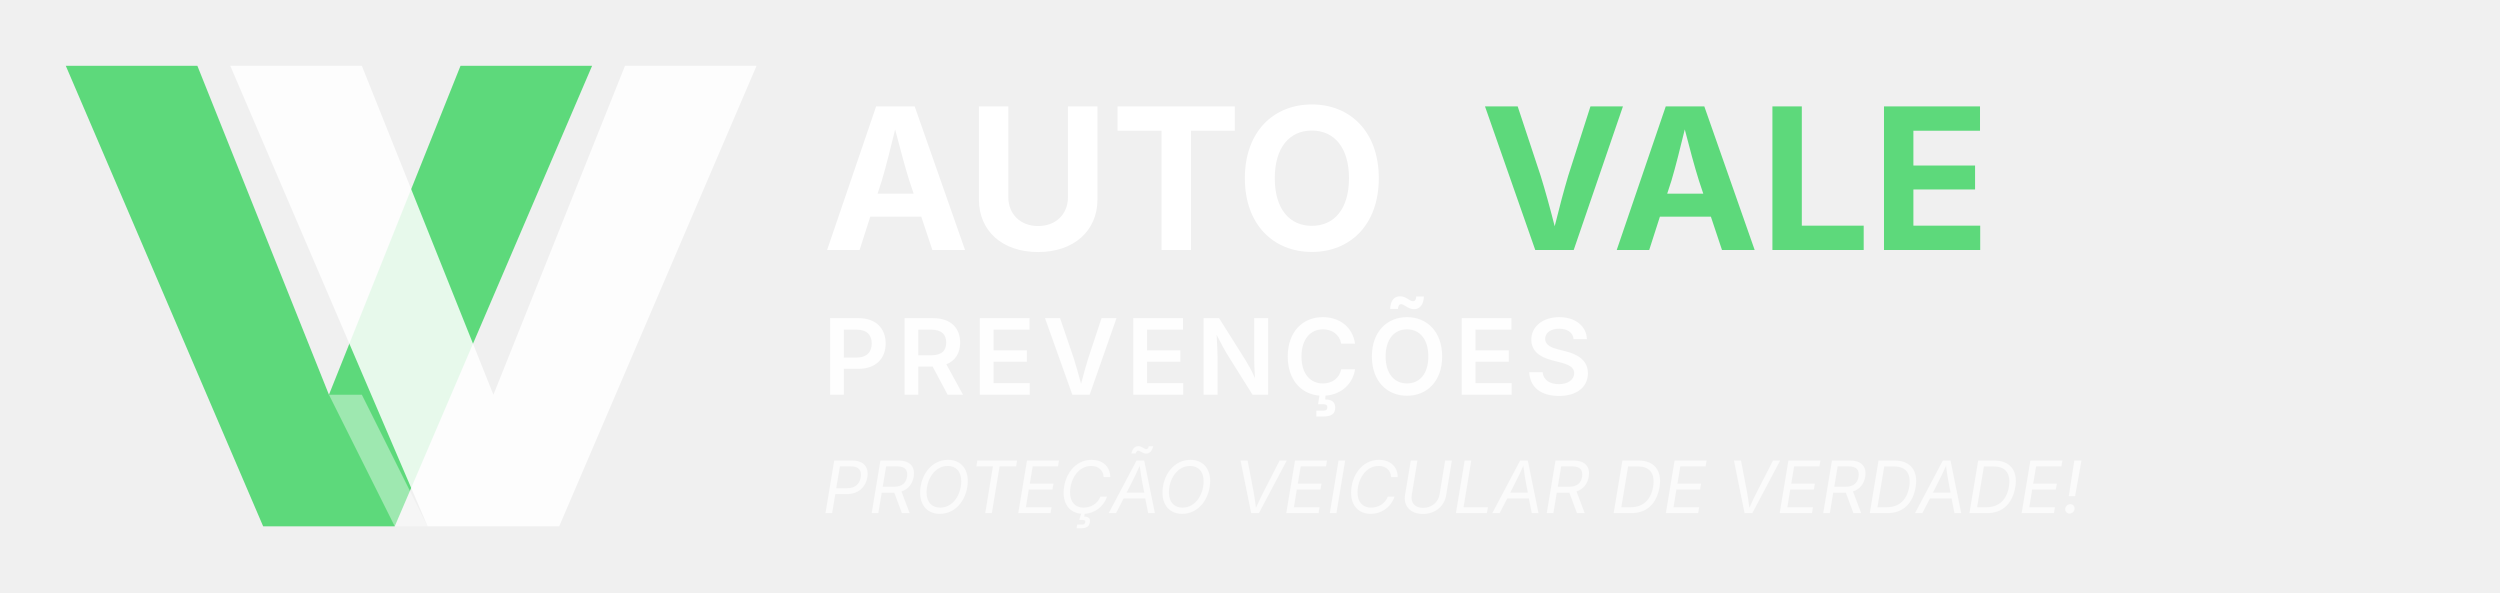
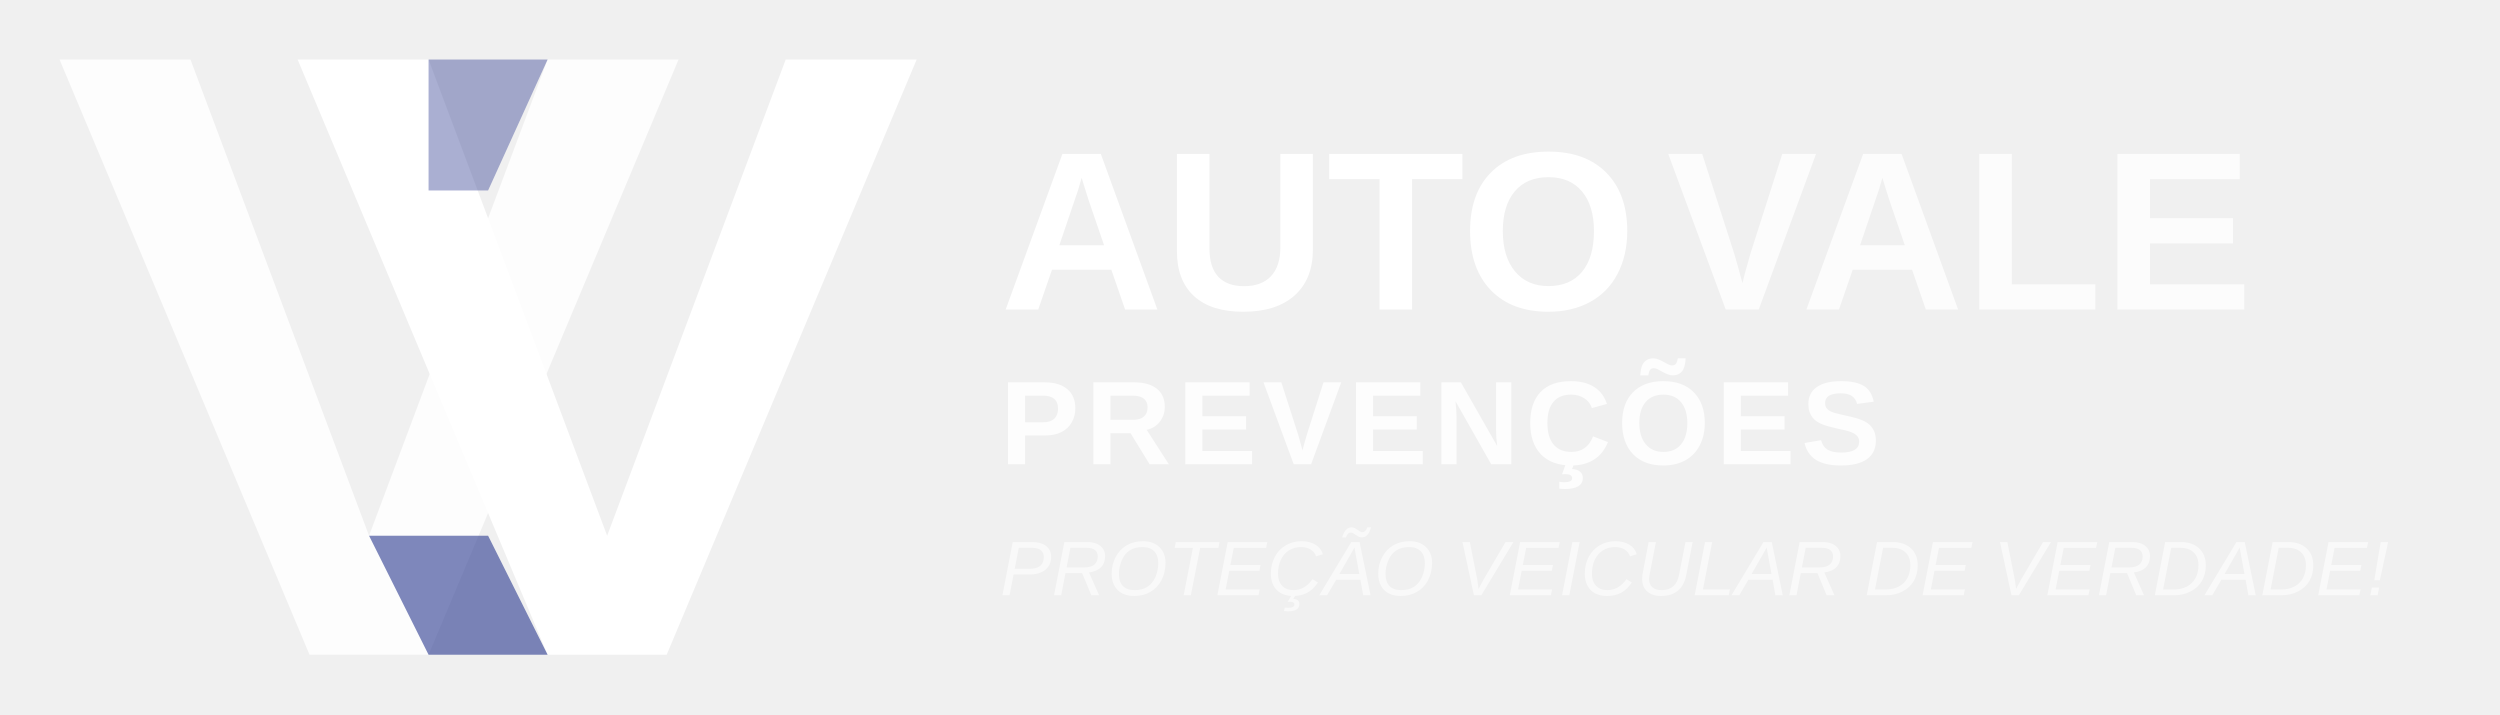
- <svg xmlns="http://www.w3.org/2000/svg" viewBox="0 0 380 90" fill="none">
-   <g transform="translate(0, 5)">
-     <path d="M10 5 L30 5 L50 55 L70 5 L90 5 L60 75 L40 75 Z" fill="#5DD97B" />
-     <path d="M35 5 L55 5 L75 55 L95 5 L115 5 L85 75 L65 75 Z" fill="rgba(255,255,255,0.85)" />
-     <path d="M50 55 L60 75 L65 75 L55 55 Z" fill="rgba(255,255,255,0.4)" />
+ <svg xmlns="http://www.w3.org/2000/svg" viewBox="0 0 420 120" fill="none">
+   <g transform="translate(10, 10)">
+     <path d="M0 0 L22 0 L52 80 L82 0 L104 0 L62 100 L42 100 Z" fill="rgba(255,255,255,0.85)" />
+     <path d="M40 0 L62 0 L92 80 L122 0 L144 0 L102 100 L82 100 Z" fill="white" />
+     <path d="M52 80 L62 100 L82 100 L72 80 Z" fill="rgba(43,57,144,0.6)" />
+     <path d="M62 0 L82 0 L72 22 L62 22 Z" fill="rgba(43,57,144,0.4)" />
  </g>
-   <text x="125" y="38" font-family="Inter, Arial, sans-serif" font-size="30" font-weight="700" fill="white">AUTO</text>
-   <text x="225" y="38" font-family="Inter, Arial, sans-serif" font-size="30" font-weight="700" fill="#5DD97B">VALE</text>
-   <text x="125" y="60" font-family="Inter, Arial, sans-serif" font-size="16" font-weight="600" fill="rgba(255,255,255,0.9)" letter-spacing="1">PREVENÇÕES</text>
-   <text x="125" y="78" font-family="Inter, Arial, sans-serif" font-size="11" font-weight="400" fill="rgba(255,255,255,0.7)" font-style="italic">PROTEÇÃO VEICULAR DE VERDADE!</text>
+   <text x="168" y="52" font-family="Arial, Helvetica, sans-serif" font-size="38" font-weight="700" fill="white">AUTO</text>
+   <text x="280" y="52" font-family="Arial, Helvetica, sans-serif" font-size="38" font-weight="700" fill="rgba(255,255,255,0.8)">VALE</text>
+   <text x="168" y="78" font-family="Arial, Helvetica, sans-serif" font-size="20" font-weight="700" fill="rgba(255,255,255,0.85)" letter-spacing="1">PREVENÇÕES</text>
+   <text x="168" y="100" font-family="Arial, Helvetica, sans-serif" font-size="13" font-weight="400" fill="rgba(255,255,255,0.6)" font-style="italic">PROTEÇÃO VEICULAR DE VERDADE!</text>
</svg>
